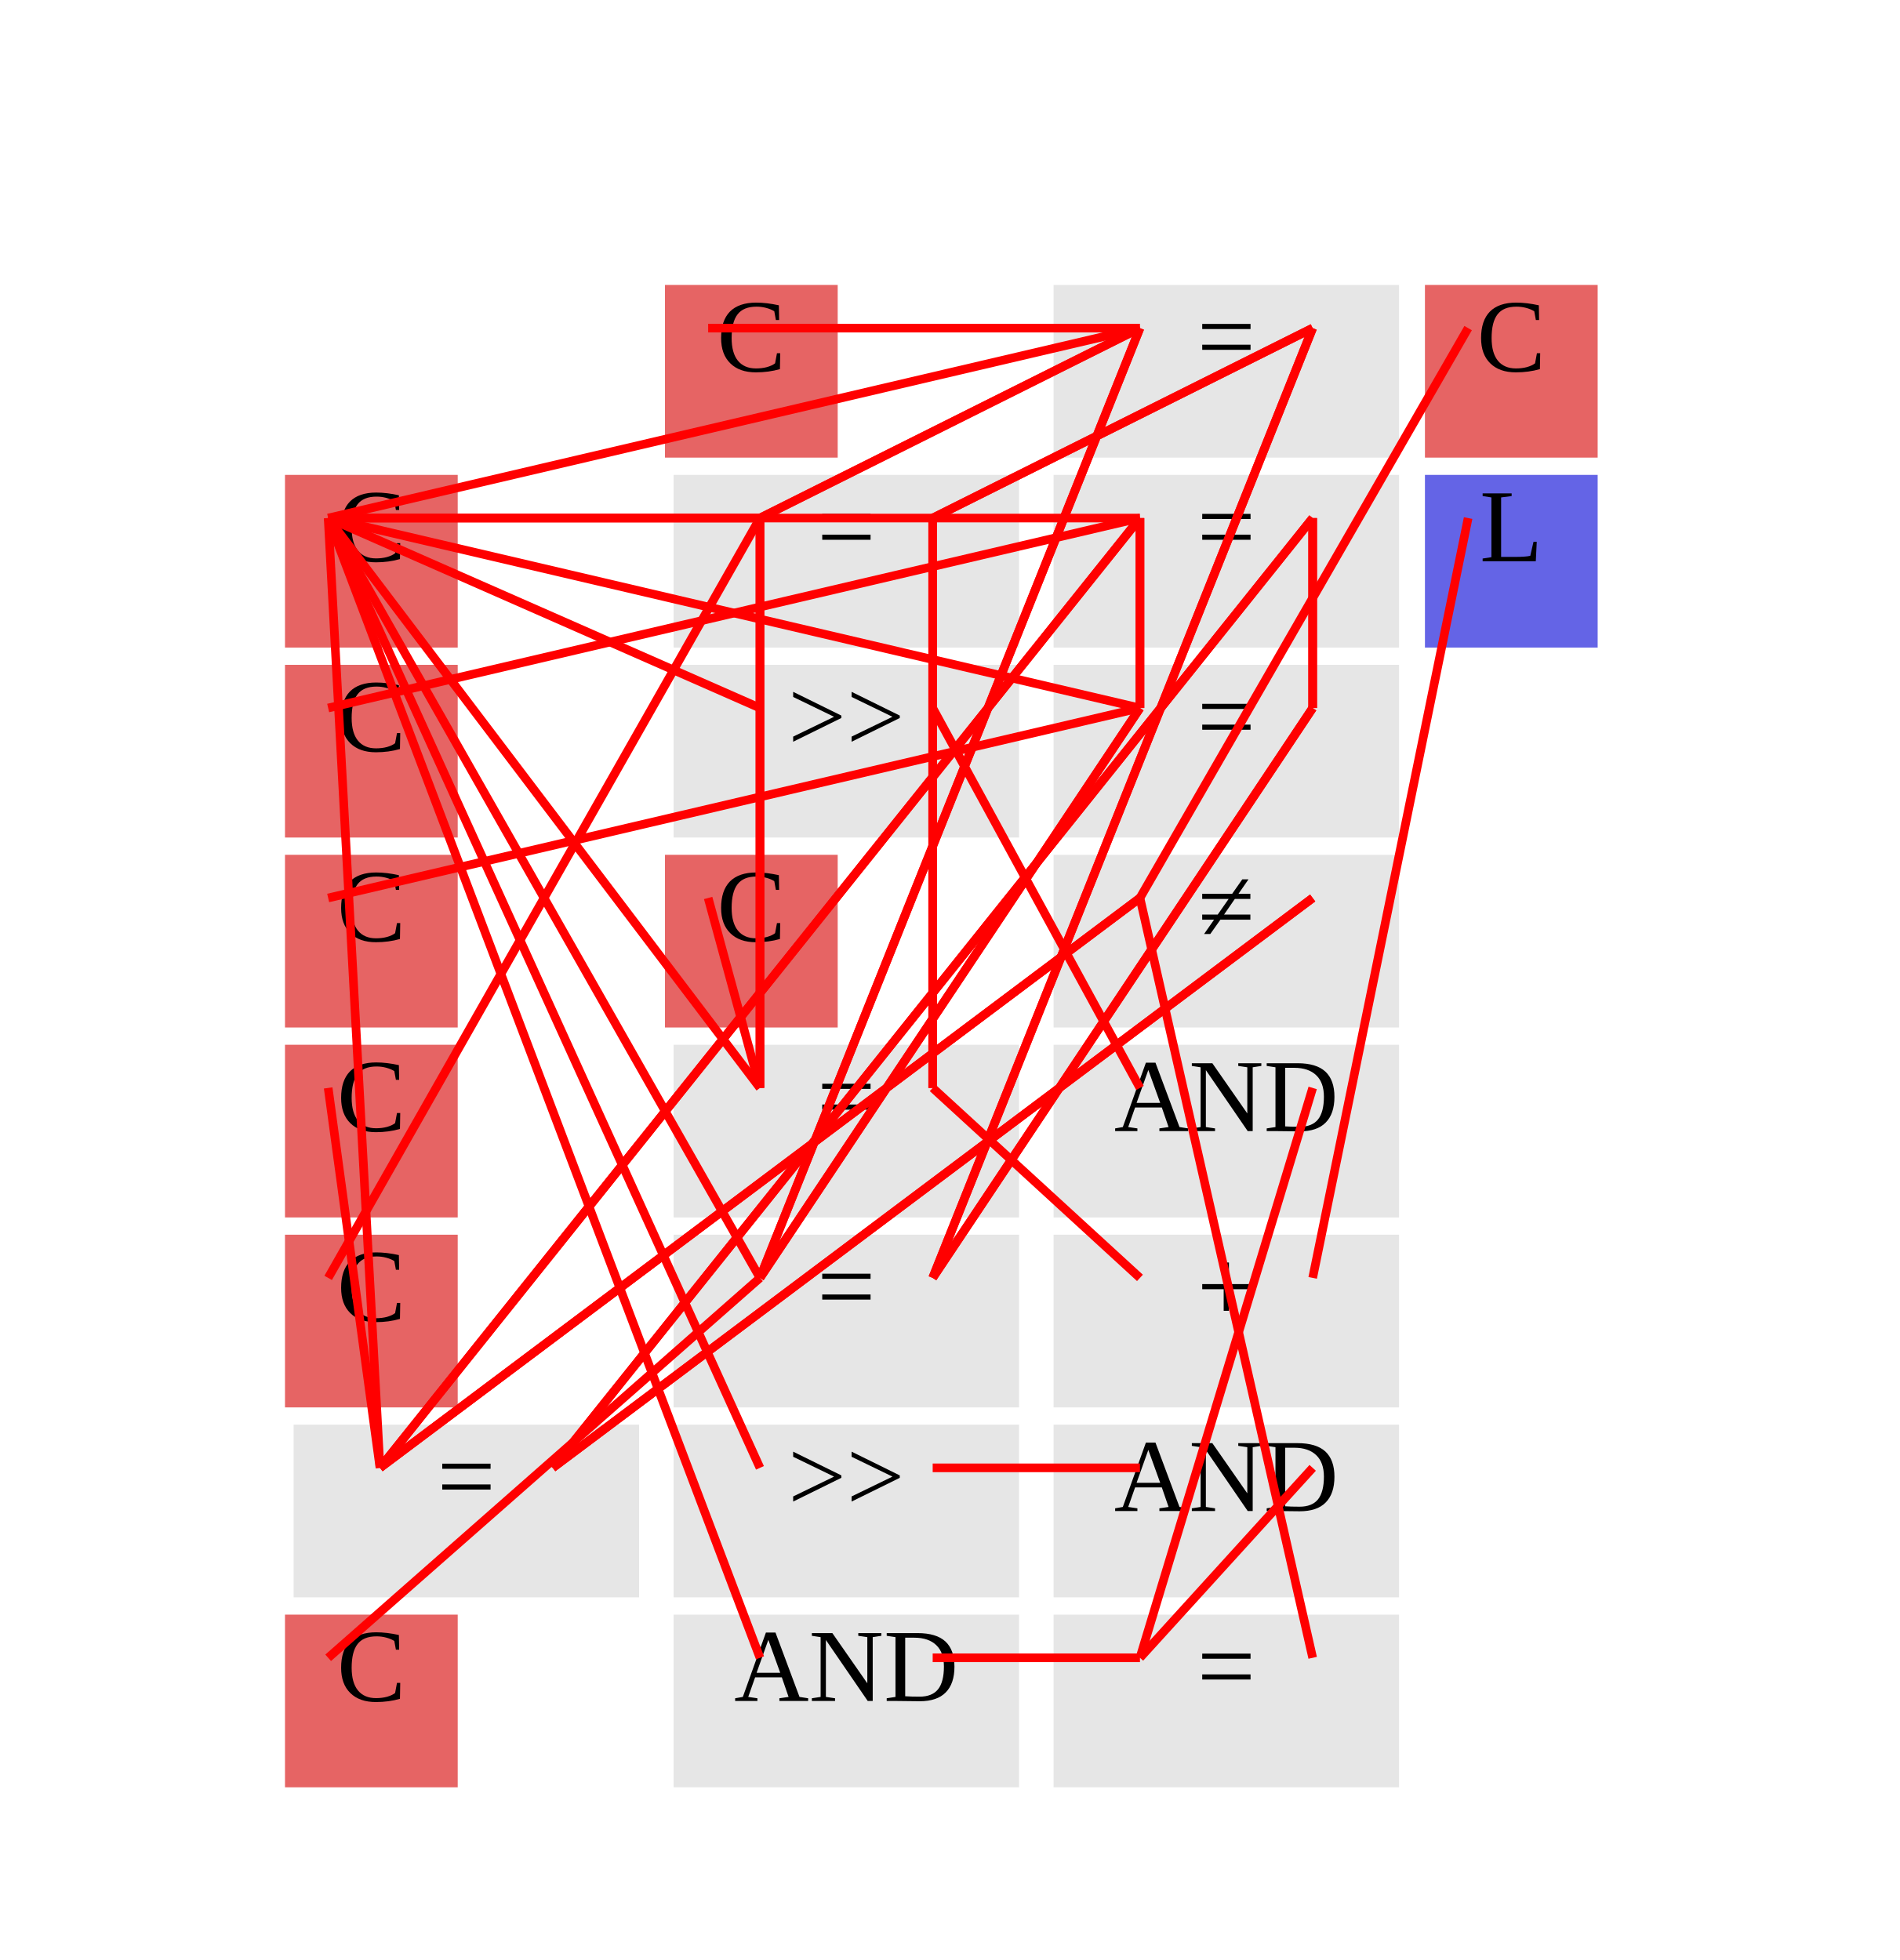
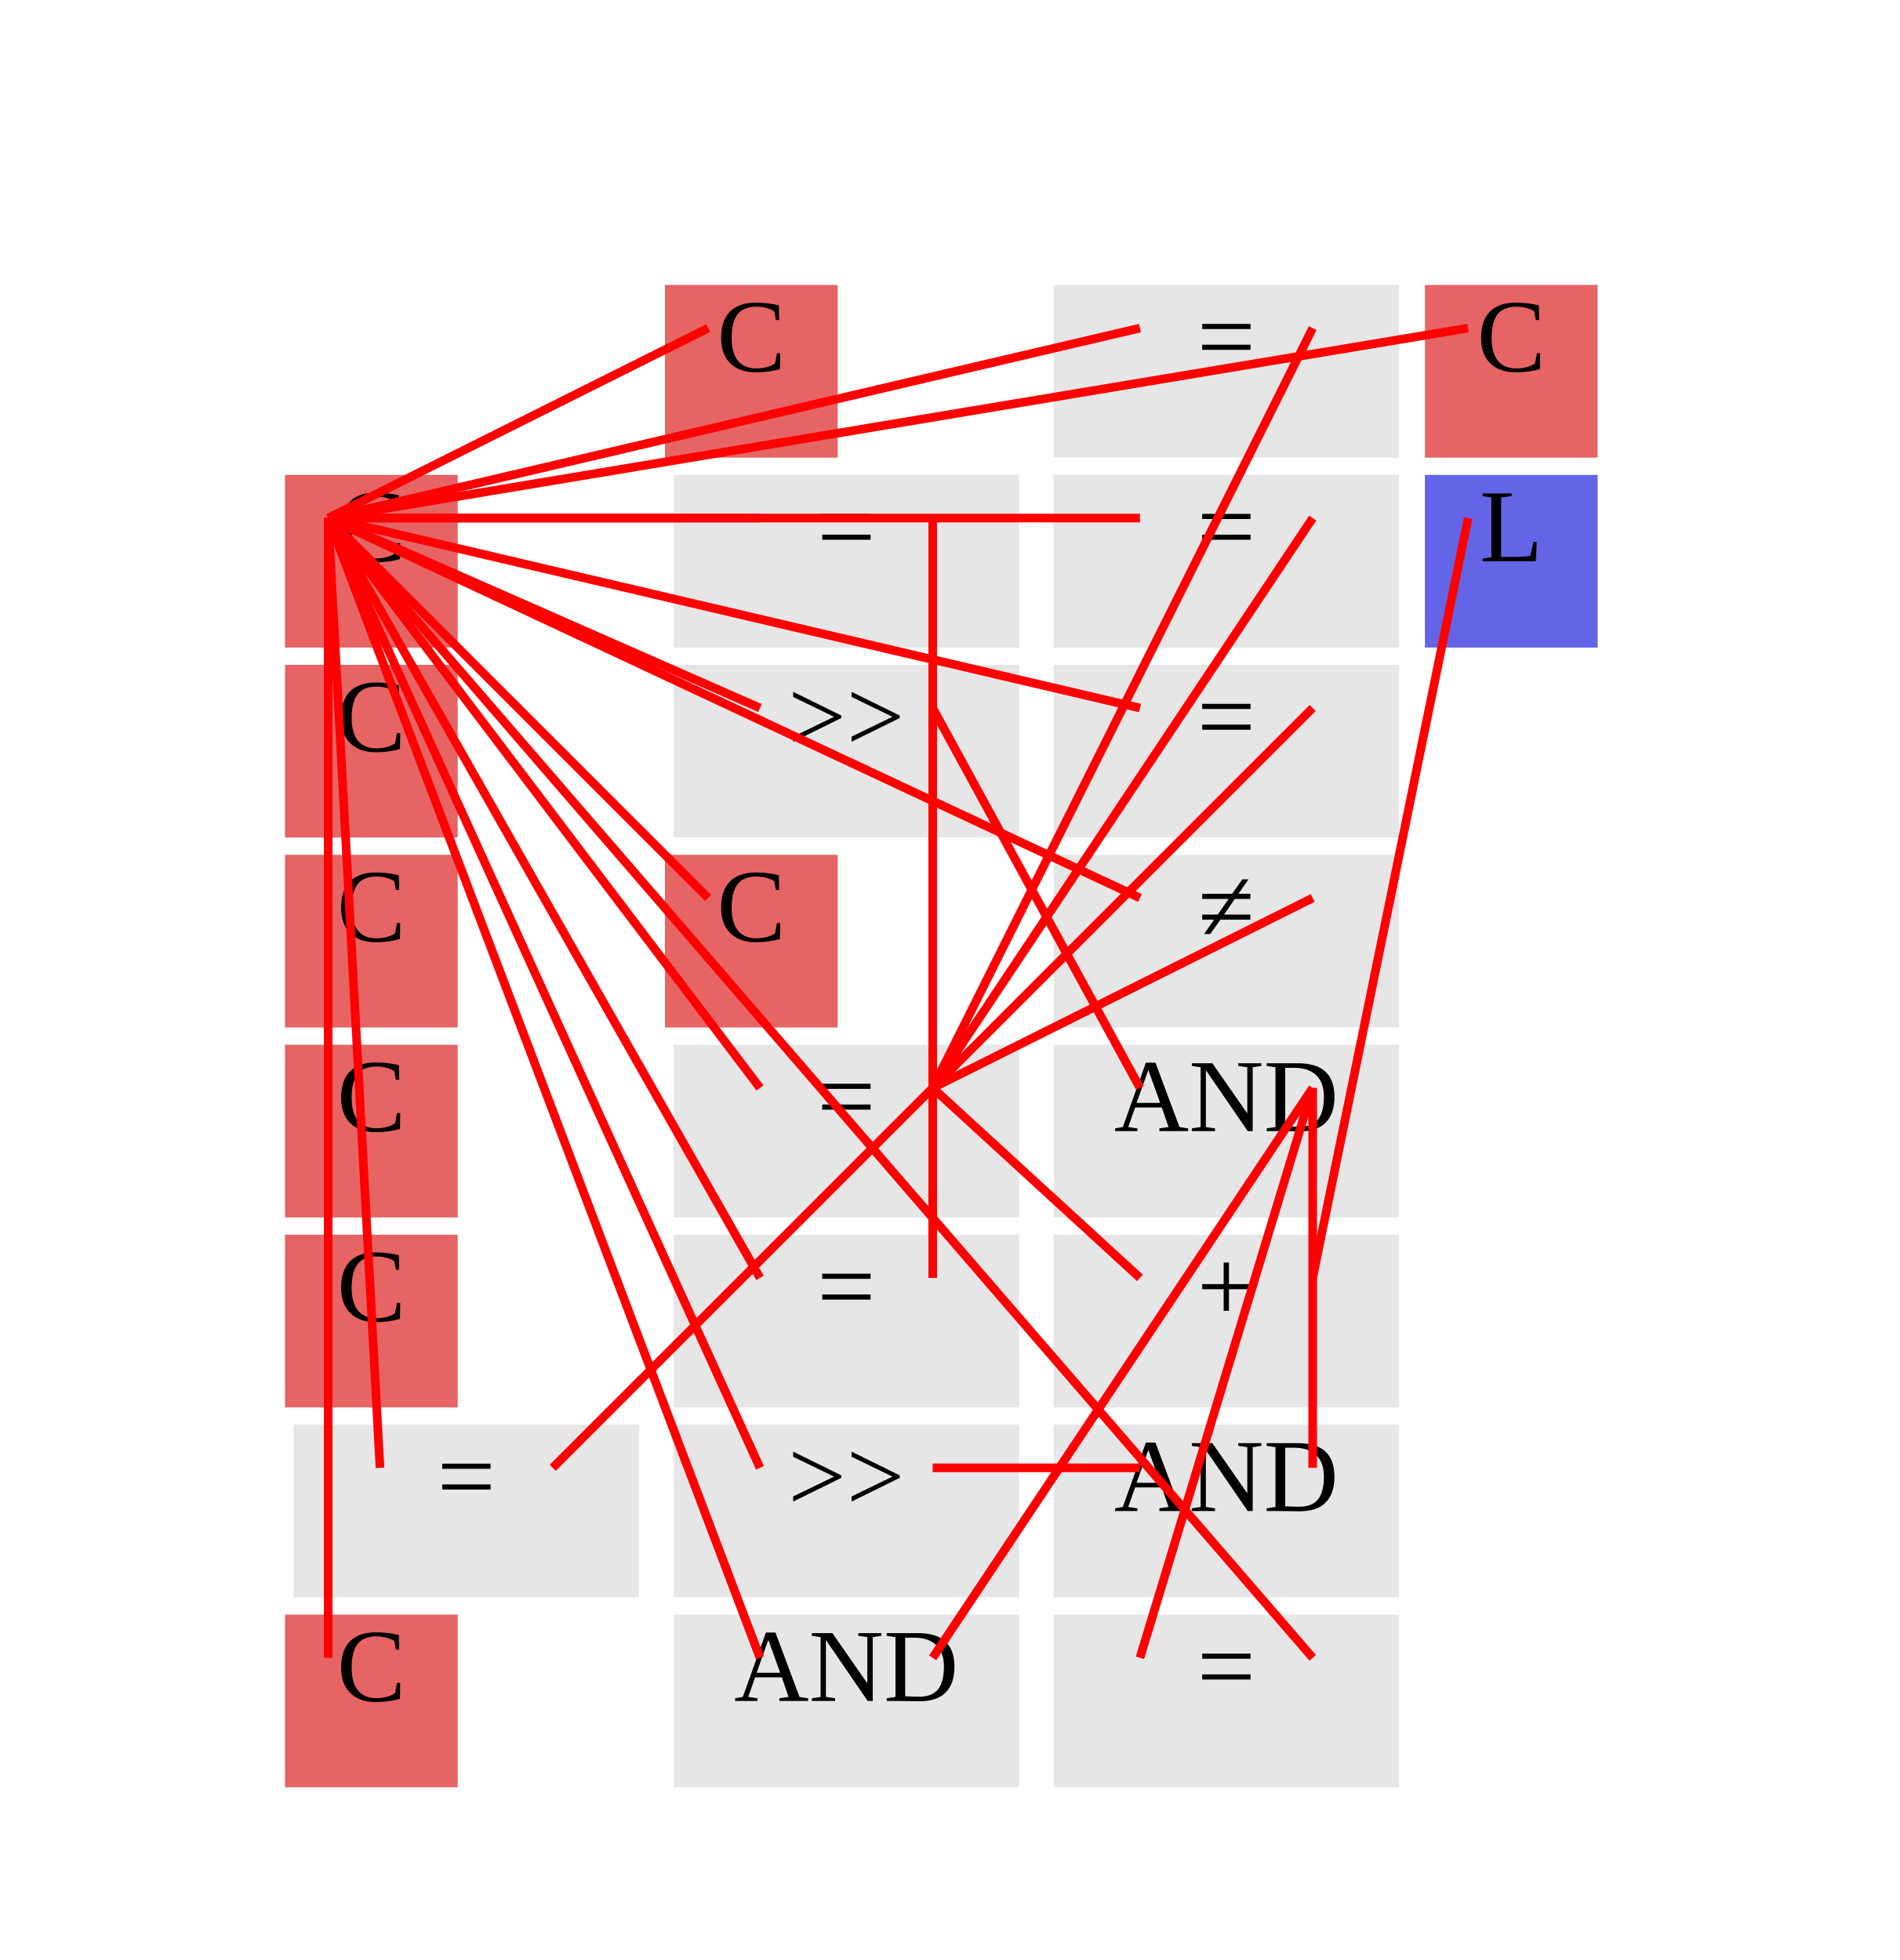
<svg xmlns="http://www.w3.org/2000/svg" width="220" height="227">
  <rect x="0" y="0" width="220" height="227" fill="rgb(255,255,255)" />
  <rect x="0" y="0" width="200" height="200" fill="rgba(255,255,255,1)" />
  <rect x="33" y="55" width="20" height="20" fill="rgba(230,100,100,1)" />
  <text x="43" y="65" text-anchor="middle" alignment-baseline="middle" fill="black">C</text>
  <rect x="33" y="143" width="20" height="20" fill="rgba(230,100,100,1)" />
  <text x="43" y="153" text-anchor="middle" alignment-baseline="middle" fill="black">C</text>
  <rect x="77" y="33" width="20" height="20" fill="rgba(230,100,100,1)" />
  <text x="87" y="43" text-anchor="middle" alignment-baseline="middle" fill="black">C</text>
  <rect x="33" y="187" width="20" height="20" fill="rgba(230,100,100,1)" />
  <text x="43" y="197" text-anchor="middle" alignment-baseline="middle" fill="black">C</text>
  <rect x="33" y="99" width="20" height="20" fill="rgba(230,100,100,1)" />
  <text x="43" y="109" text-anchor="middle" alignment-baseline="middle" fill="black">C</text>
  <rect x="33" y="77" width="20" height="20" fill="rgba(230,100,100,1)" />
  <text x="43" y="87" text-anchor="middle" alignment-baseline="middle" fill="black">C</text>
  <rect x="33" y="121" width="20" height="20" fill="rgba(230,100,100,1)" />
  <text x="43" y="131" text-anchor="middle" alignment-baseline="middle" fill="black">C</text>
  <rect x="165" y="33" width="20" height="20" fill="rgba(230,100,100,1)" />
  <text x="175" y="43" text-anchor="middle" alignment-baseline="middle" fill="black">C</text>
  <rect x="77" y="99" width="20" height="20" fill="rgba(230,100,100,1)" />
  <text x="87" y="109" text-anchor="middle" alignment-baseline="middle" fill="black">C</text>
  <rect x="165" y="55" width="20" height="20" fill="rgba(100,100,230,1)" />
  <text x="175" y="65" text-anchor="middle" alignment-baseline="middle" fill="black">L</text>
  <rect x="78" y="121" width="40" height="20" fill="rgba(230,230,230,1)" />
  <text x="98" y="131" text-anchor="middle" alignment-baseline="middle" fill="black">=</text>
  <rect x="78" y="55" width="40" height="20" fill="rgba(230,230,230,1)" />
  <text x="98" y="65" text-anchor="middle" alignment-baseline="middle" fill="black">=</text>
  <rect x="122" y="33" width="40" height="20" fill="rgba(230,230,230,1)" />
  <text x="142" y="43" text-anchor="middle" alignment-baseline="middle" fill="black">=</text>
  <rect x="78" y="143" width="40" height="20" fill="rgba(230,230,230,1)" />
  <text x="98" y="153" text-anchor="middle" alignment-baseline="middle" fill="black">=</text>
  <rect x="122" y="77" width="40" height="20" fill="rgba(230,230,230,1)" />
  <text x="142" y="87" text-anchor="middle" alignment-baseline="middle" fill="black">=</text>
  <rect x="122" y="55" width="40" height="20" fill="rgba(230,230,230,1)" />
  <text x="142" y="65" text-anchor="middle" alignment-baseline="middle" fill="black">=</text>
  <rect x="34" y="165" width="40" height="20" fill="rgba(230,230,230,1)" />
  <text x="54" y="175" text-anchor="middle" alignment-baseline="middle" fill="black">=</text>
  <rect x="122" y="99" width="40" height="20" fill="rgba(230,230,230,1)" />
  <text x="142" y="109" text-anchor="middle" alignment-baseline="middle" fill="black">≠</text>
  <rect x="122" y="143" width="40" height="20" fill="rgba(230,230,230,1)" />
  <text x="142" y="153" text-anchor="middle" alignment-baseline="middle" fill="black">+</text>
  <rect x="122" y="187" width="40" height="20" fill="rgba(230,230,230,1)" />
  <text x="142" y="197" text-anchor="middle" alignment-baseline="middle" fill="black">=</text>
  <rect x="122" y="121" width="40" height="20" fill="rgba(230,230,230,1)" />
  <text x="142" y="131" text-anchor="middle" alignment-baseline="middle" fill="black">AND</text>
  <rect x="78" y="77" width="40" height="20" fill="rgba(230,230,230,1)" />
  <text x="98" y="87" text-anchor="middle" alignment-baseline="middle" fill="black">&gt;&gt;</text>
  <rect x="78" y="187" width="40" height="20" fill="rgba(230,230,230,1)" />
  <text x="98" y="197" text-anchor="middle" alignment-baseline="middle" fill="black">AND</text>
  <rect x="122" y="165" width="40" height="20" fill="rgba(230,230,230,1)" />
  <text x="142" y="175" text-anchor="middle" alignment-baseline="middle" fill="black">AND</text>
  <rect x="78" y="165" width="40" height="20" fill="rgba(230,230,230,1)" />
  <text x="98" y="175" text-anchor="middle" alignment-baseline="middle" fill="black">&gt;&gt;</text>
-   <line x1="82" y1="104" x2="88" y2="126" stroke="red" stroke-width="1" />
+   <line x1="38" y1="60" x2="38" y2="148" stroke="red" stroke-width="1" />
+   <line x1="38" y1="60" x2="82" y2="38" stroke="red" stroke-width="1" />
+   <line x1="38" y1="60" x2="38" y2="192" stroke="red" stroke-width="1" />
+   <line x1="38" y1="60" x2="38" y2="104" stroke="red" stroke-width="1" />
+   <line x1="38" y1="60" x2="38" y2="82" stroke="red" stroke-width="1" />
+   <line x1="38" y1="60" x2="38" y2="126" stroke="red" stroke-width="1" />
+   <line x1="38" y1="60" x2="170" y2="38" stroke="red" stroke-width="1" />
+   <line x1="38" y1="60" x2="82" y2="104" stroke="red" stroke-width="1" />
+   <line x1="38" y1="60" x2="152" y2="192" stroke="red" stroke-width="1" />
  <line x1="38" y1="60" x2="88" y2="126" stroke="red" stroke-width="1" />
  <line x1="38" y1="60" x2="88" y2="60" stroke="red" stroke-width="1" />
-   <line x1="38" y1="148" x2="88" y2="60" stroke="red" stroke-width="1" />
+   <line x1="38" y1="60" x2="132" y2="38" stroke="red" stroke-width="1" />
+   <line x1="38" y1="60" x2="88" y2="148" stroke="red" stroke-width="1" />
+   <line x1="38" y1="60" x2="132" y2="82" stroke="red" stroke-width="1" />
+   <line x1="38" y1="60" x2="132" y2="60" stroke="red" stroke-width="1" />
+   <line x1="38" y1="60" x2="44" y2="170" stroke="red" stroke-width="1" />
+   <line x1="38" y1="60" x2="132" y2="104" stroke="red" stroke-width="1" />
+   <line x1="38" y1="60" x2="88" y2="82" stroke="red" stroke-width="1" />
+   <line x1="38" y1="60" x2="88" y2="192" stroke="red" stroke-width="1" />
+   <line x1="38" y1="60" x2="88" y2="170" stroke="red" stroke-width="1" />
  <line x1="108" y1="126" x2="108" y2="60" stroke="red" stroke-width="1" />
-   <line x1="108" y1="60" x2="108" y2="126" stroke="red" stroke-width="1" />
-   <line x1="88" y1="60" x2="88" y2="126" stroke="red" stroke-width="1" />
-   <line x1="88" y1="126" x2="88" y2="60" stroke="red" stroke-width="1" />
-   <line x1="82" y1="38" x2="132" y2="38" stroke="red" stroke-width="1" />
-   <line x1="38" y1="60" x2="132" y2="38" stroke="red" stroke-width="1" />
-   <line x1="152" y1="38" x2="108" y2="60" stroke="red" stroke-width="1" />
-   <line x1="108" y1="60" x2="152" y2="38" stroke="red" stroke-width="1" />
-   <line x1="88" y1="60" x2="132" y2="38" stroke="red" stroke-width="1" />
-   <line x1="132" y1="38" x2="88" y2="60" stroke="red" stroke-width="1" />
-   <line x1="38" y1="60" x2="88" y2="148" stroke="red" stroke-width="1" />
-   <line x1="38" y1="192" x2="88" y2="148" stroke="red" stroke-width="1" />
-   <line x1="108" y1="148" x2="152" y2="38" stroke="red" stroke-width="1" />
-   <line x1="152" y1="38" x2="108" y2="148" stroke="red" stroke-width="1" />
-   <line x1="132" y1="38" x2="88" y2="148" stroke="red" stroke-width="1" />
-   <line x1="88" y1="148" x2="132" y2="38" stroke="red" stroke-width="1" />
-   <line x1="38" y1="60" x2="132" y2="82" stroke="red" stroke-width="1" />
-   <line x1="38" y1="104" x2="132" y2="82" stroke="red" stroke-width="1" />
-   <line x1="108" y1="148" x2="152" y2="82" stroke="red" stroke-width="1" />
-   <line x1="152" y1="82" x2="108" y2="148" stroke="red" stroke-width="1" />
-   <line x1="88" y1="148" x2="132" y2="82" stroke="red" stroke-width="1" />
-   <line x1="132" y1="82" x2="88" y2="148" stroke="red" stroke-width="1" />
-   <line x1="38" y1="60" x2="132" y2="60" stroke="red" stroke-width="1" />
-   <line x1="38" y1="82" x2="132" y2="60" stroke="red" stroke-width="1" />
-   <line x1="152" y1="82" x2="152" y2="60" stroke="red" stroke-width="1" />
-   <line x1="152" y1="60" x2="152" y2="82" stroke="red" stroke-width="1" />
-   <line x1="132" y1="82" x2="132" y2="60" stroke="red" stroke-width="1" />
-   <line x1="132" y1="60" x2="132" y2="82" stroke="red" stroke-width="1" />
-   <line x1="38" y1="126" x2="44" y2="170" stroke="red" stroke-width="1" />
-   <line x1="38" y1="60" x2="44" y2="170" stroke="red" stroke-width="1" />
-   <line x1="64" y1="170" x2="152" y2="60" stroke="red" stroke-width="1" />
-   <line x1="152" y1="60" x2="64" y2="170" stroke="red" stroke-width="1" />
-   <line x1="44" y1="170" x2="132" y2="60" stroke="red" stroke-width="1" />
-   <line x1="132" y1="60" x2="44" y2="170" stroke="red" stroke-width="1" />
-   <line x1="170" y1="38" x2="132" y2="104" stroke="red" stroke-width="1" />
-   <line x1="152" y1="192" x2="132" y2="104" stroke="red" stroke-width="1" />
-   <line x1="64" y1="170" x2="152" y2="104" stroke="red" stroke-width="1" />
-   <line x1="152" y1="104" x2="64" y2="170" stroke="red" stroke-width="1" />
-   <line x1="132" y1="104" x2="44" y2="170" stroke="red" stroke-width="1" />
-   <line x1="44" y1="170" x2="132" y2="104" stroke="red" stroke-width="1" />
+   <line x1="108" y1="126" x2="152" y2="38" stroke="red" stroke-width="1" />
+   <line x1="108" y1="126" x2="108" y2="148" stroke="red" stroke-width="1" />
+   <line x1="108" y1="126" x2="152" y2="82" stroke="red" stroke-width="1" />
+   <line x1="108" y1="126" x2="152" y2="60" stroke="red" stroke-width="1" />
+   <line x1="108" y1="126" x2="64" y2="170" stroke="red" stroke-width="1" />
+   <line x1="108" y1="126" x2="152" y2="104" stroke="red" stroke-width="1" />
  <line x1="108" y1="126" x2="132" y2="148" stroke="red" stroke-width="1" />
+   <line x1="152" y1="126" x2="108" y2="192" stroke="red" stroke-width="1" />
+   <line x1="152" y1="126" x2="152" y2="170" stroke="red" stroke-width="1" />
  <line x1="152" y1="126" x2="132" y2="192" stroke="red" stroke-width="1" />
-   <line x1="108" y1="192" x2="132" y2="192" stroke="red" stroke-width="1" />
-   <line x1="152" y1="170" x2="132" y2="192" stroke="red" stroke-width="1" />
  <line x1="152" y1="148" x2="170" y2="60" stroke="red" stroke-width="1" />
  <line x1="108" y1="82" x2="132" y2="126" stroke="red" stroke-width="1" />
-   <line x1="38" y1="60" x2="88" y2="82" stroke="red" stroke-width="1" />
-   <line x1="38" y1="60" x2="88" y2="192" stroke="red" stroke-width="1" />
  <line x1="108" y1="170" x2="132" y2="170" stroke="red" stroke-width="1" />
-   <line x1="38" y1="60" x2="88" y2="170" stroke="red" stroke-width="1" />
</svg>
